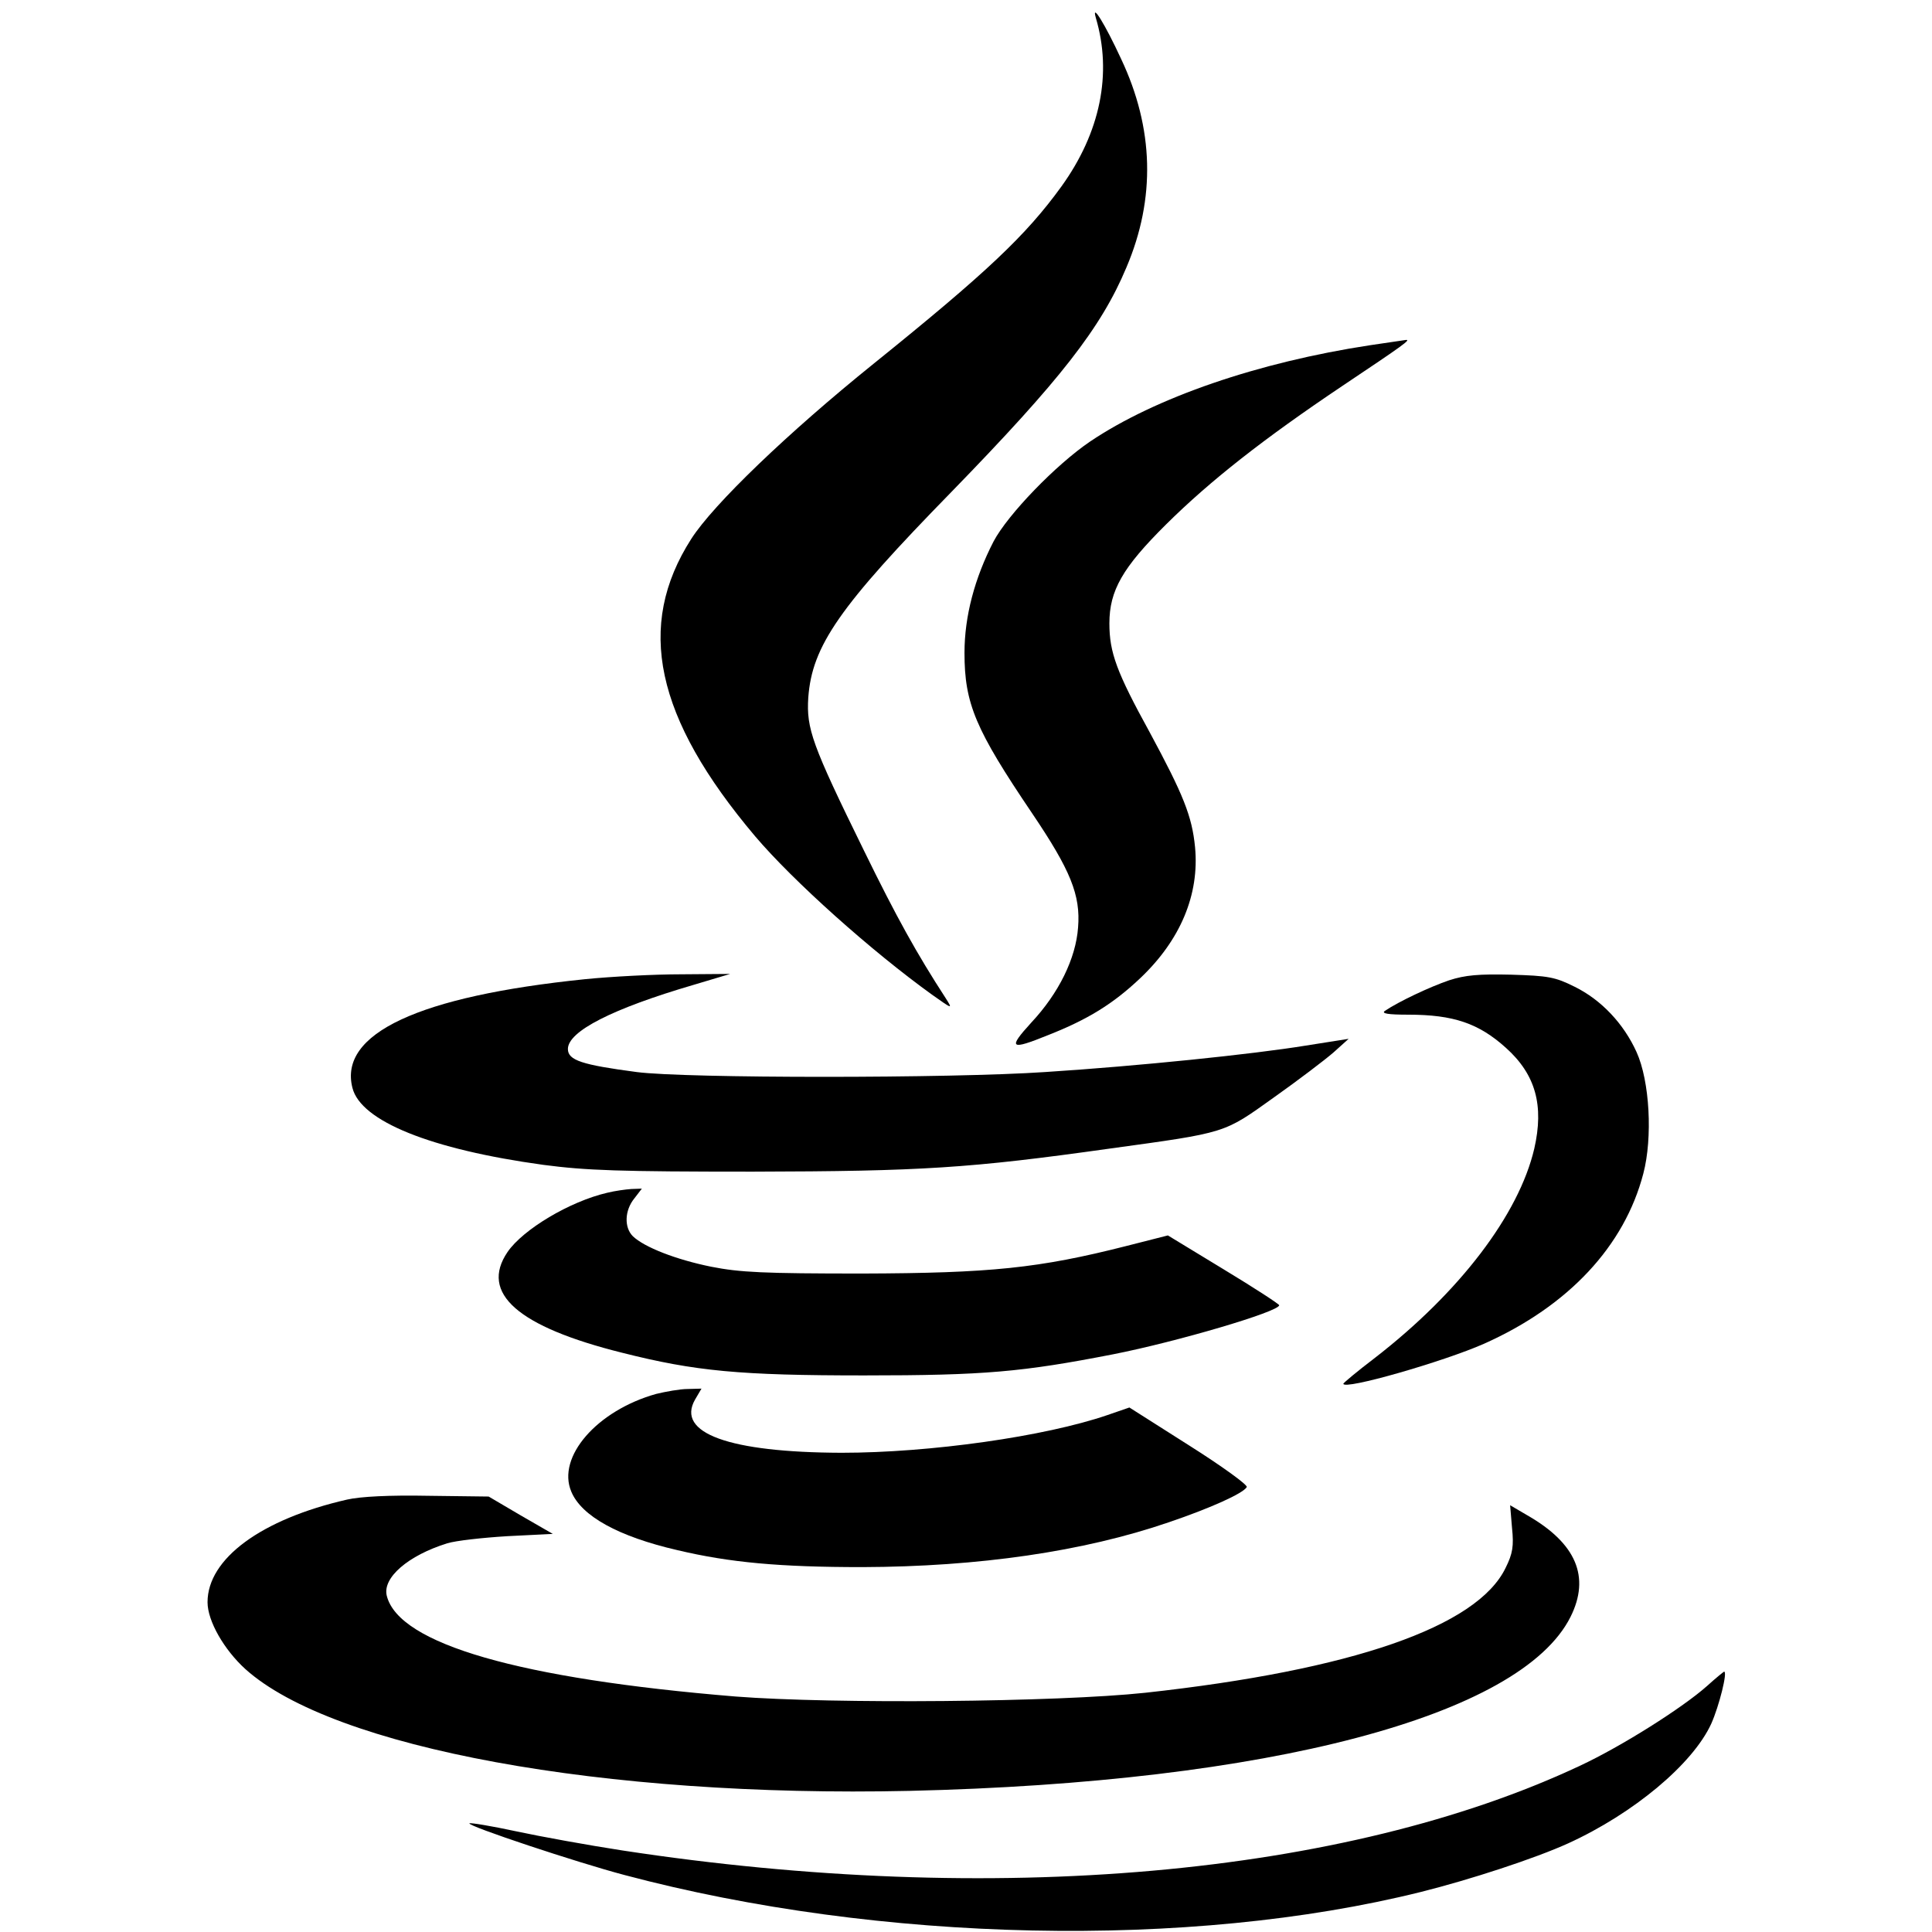
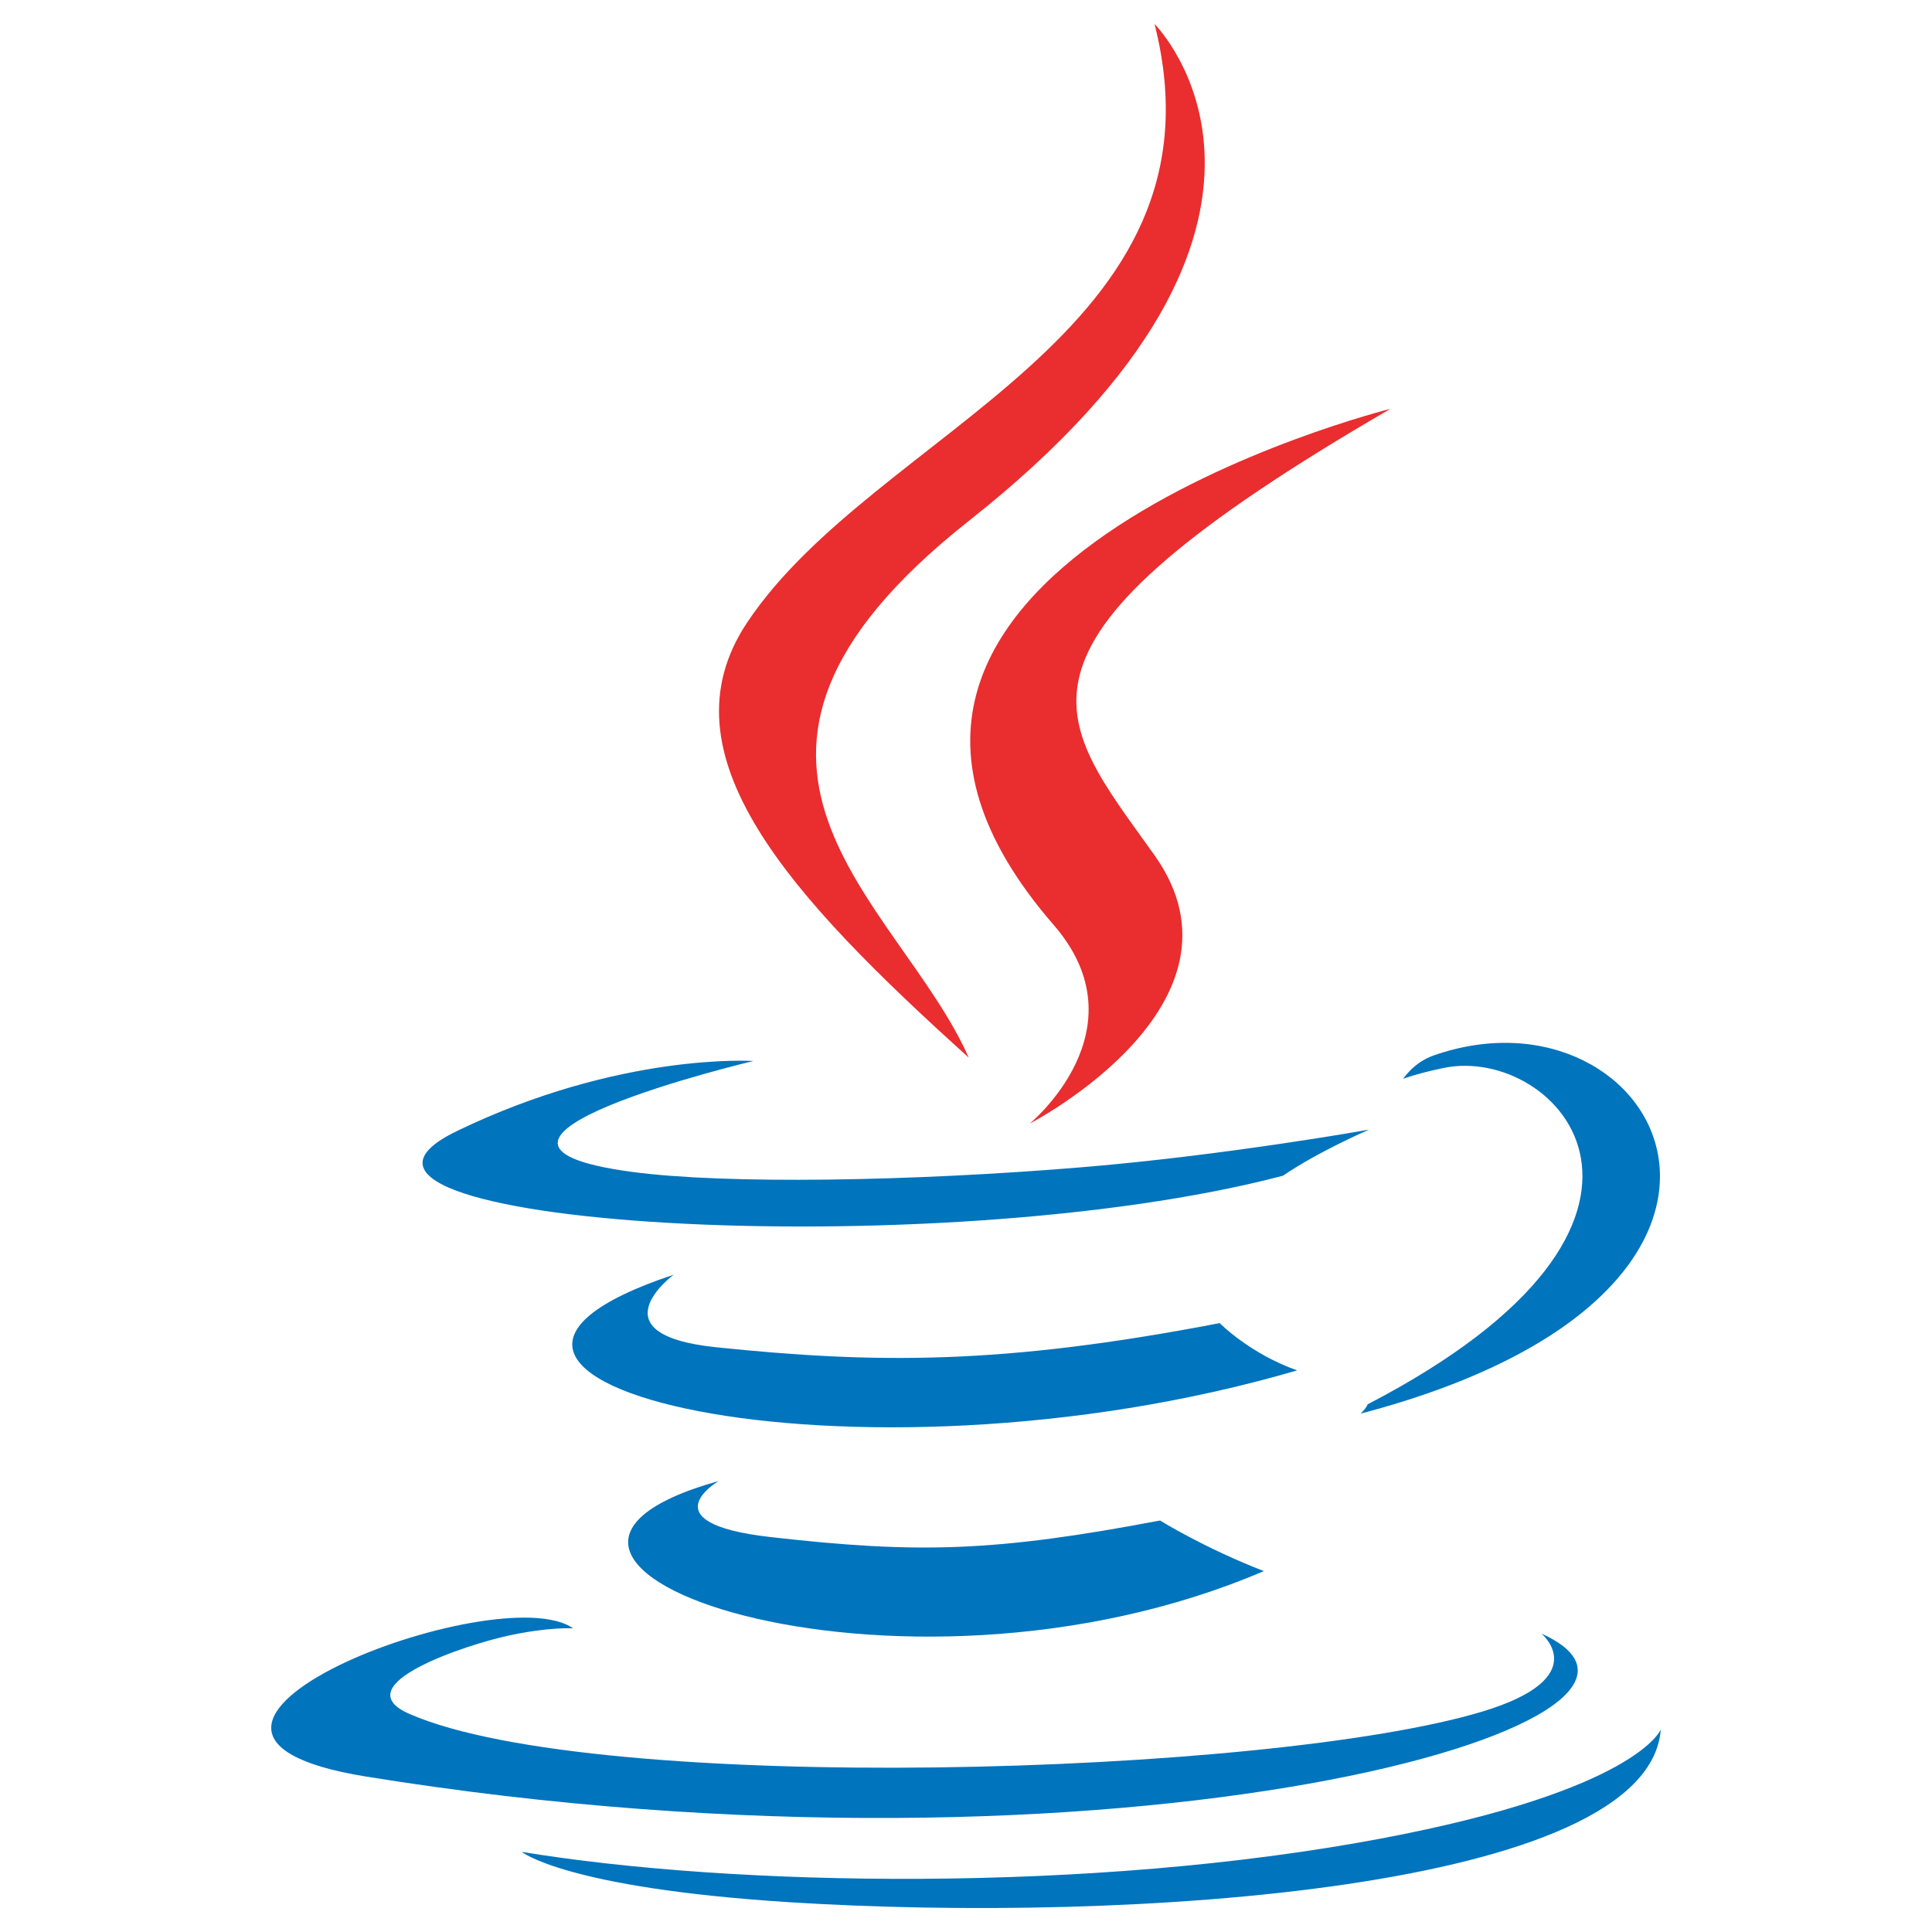
- <svg xmlns="http://www.w3.org/2000/svg" version="1.0" width="512pt" height="512pt" viewBox="0 0 512 512" preserveAspectRatio="xMidYMid meet">
-   <g transform="translate(0,512) scale(0.1,-0.1)" fill="#000000" stroke="none">
-     <path d="M2904 5073 c44 -148 12 -304 -91 -447 -94 -130 -199 -229 -498 -470 -227 -183 -424 -372 -483 -464 -148 -231 -96 -474 169 -788 101 -119 309 -305 469 -420 55 -39 55 -39 36 -9 -76 117 -131 216 -216 390 -139 283 -153 324 -148 406 10 138 83 242 380 546 287 295 396 434 463 594 78 183 73 369 -14 553 -42 91 -79 151 -67 109z" />
-     <path d="M3630 4205 c-295 -45 -567 -138 -741 -255 -90 -61 -218 -193 -256 -265 -50 -97 -77 -198 -77 -295 0 -135 29 -203 179 -425 102 -151 129 -217 122 -303 -6 -82 -51 -174 -124 -252 -63 -69 -56 -74 45 -33 104 41 171 82 243 150 107 101 158 222 146 348 -8 82 -31 139 -120 304 -88 160 -107 212 -107 289 0 87 35 148 150 262 118 117 260 228 467 367 163 109 184 124 168 122 -6 -1 -48 -7 -95 -14z" />
-     <path d="M1550 2525 c-440 -45 -653 -144 -616 -288 22 -88 207 -163 506 -204 114 -15 202 -18 555 -18 447 1 575 9 945 61 313 43 302 40 435 135 65 46 136 100 159 120 l40 36 -114 -18 c-141 -23 -442 -54 -690 -70 -249 -17 -954 -17 -1083 0 -144 19 -182 31 -182 61 0 47 118 107 333 170 l97 29 -130 -1 c-71 0 -186 -6 -255 -13z" />
-     <path d="M3840 2522 c-50 -17 -133 -56 -170 -81 -10 -7 9 -10 62 -10 120 0 187 -23 259 -88 79 -71 101 -153 75 -267 -41 -175 -198 -381 -423 -555 -46 -35 -83 -66 -83 -68 0 -18 267 59 373 106 224 100 372 259 422 451 25 95 17 245 -18 322 -34 75 -93 138 -164 173 -52 26 -70 29 -168 32 -86 2 -122 -1 -165 -15z" />
-     <path d="M1609 1959 c-99 -23 -223 -97 -264 -157 -74 -109 27 -198 304 -267 194 -49 312 -60 641 -60 319 0 419 9 660 56 168 33 440 113 440 130 0 3 -66 46 -147 95 l-148 90 -110 -28 c-232 -59 -360 -72 -700 -73 -261 0 -324 3 -400 18 -94 19 -178 52 -208 81 -23 23 -22 68 4 100 l20 26 -28 -1 c-15 -1 -44 -5 -64 -10z" />
-     <path d="M1739 1426 c-157 -44 -264 -167 -225 -259 27 -65 125 -119 281 -155 139 -33 272 -45 490 -45 308 1 586 41 813 119 109 37 196 76 206 93 4 5 -65 55 -152 110 l-159 101 -58 -20 c-166 -57 -470 -100 -705 -100 -298 1 -439 52 -388 141 l17 29 -37 -1 c-20 0 -58 -7 -83 -13z" />
-     <path d="M920 1146 c-228 -52 -370 -157 -370 -272 0 -50 44 -126 100 -177 233 -210 951 -341 1760 -323 952 22 1620 198 1752 461 53 106 15 195 -114 269 l-46 27 5 -60 c5 -48 2 -68 -17 -106 -75 -156 -407 -271 -955 -331 -234 -25 -826 -30 -1085 -10 -572 47 -893 139 -925 267 -12 48 57 107 160 139 22 7 94 15 160 19 l120 6 -85 49 -85 50 -160 2 c-103 2 -180 -2 -215 -10z" />
-     <path d="M4525 653 c-66 -59 -228 -161 -337 -212 -623 -293 -1556 -375 -2538 -225 -91 14 -218 37 -283 51 -65 14 -120 23 -123 21 -6 -7 286 -104 411 -137 677 -180 1499 -197 2110 -45 132 33 303 89 391 129 173 79 330 210 379 317 21 47 44 139 34 138 -2 -1 -22 -17 -44 -37z" />
-   </g>
+ <svg xmlns="http://www.w3.org/2000/svg" viewBox="0 0 128 128">
+   <path fill="#0074BD" d="M47.617 98.12s-4.767 2.774 3.397 3.71c9.892 1.13 14.947.968 25.845-1.092 0 0 2.871 1.795 6.873 3.351-24.439 10.47-55.308-.607-36.115-5.969zm-2.988-13.665s-5.348 3.959 2.823 4.805c10.567 1.091 18.91 1.18 33.354-1.6 0 0 1.993 2.025 5.132 3.131-29.542 8.64-62.446.68-41.309-6.336z" />
+   <path fill="#EA2D2E" d="M69.802 61.271c6.025 6.935-1.58 13.17-1.58 13.17s15.289-7.891 8.269-17.777c-6.559-9.215-11.587-13.792 15.635-29.58 0 .001-42.731 10.67-22.324 34.187z" />
+   <path fill="#0074BD" d="M102.123 108.229s3.529 2.91-3.888 5.159c-14.102 4.272-58.706 5.56-71.094.171-4.451-1.938 3.899-4.625 6.526-5.192 2.739-.593 4.303-.485 4.303-.485-4.953-3.487-32.013 6.85-13.743 9.815 49.821 8.076 90.817-3.637 77.896-9.468zM49.912 70.294s-22.686 5.389-8.033 7.348c6.188.828 18.518.638 30.011-.326 9.39-.789 18.813-2.474 18.813-2.474s-3.308 1.419-5.704 3.053c-23.042 6.061-67.544 3.238-54.731-2.958 10.832-5.239 19.644-4.643 19.644-4.643zm40.697 22.747c23.421-12.167 12.591-23.86 5.032-22.285-1.848.385-2.677.72-2.677.72s.688-1.079 2-1.543c14.953-5.255 26.451 15.503-4.823 23.725 0-.002.359-.327.468-.617z" />
+   <path fill="#EA2D2E" d="M76.491 1.587S89.459 14.563 64.188 34.51c-20.266 16.006-4.621 25.13-.007 35.559-11.831-10.673-20.509-20.07-14.688-28.815C58.041 28.42 81.722 22.195 76.491 1.587z" />
+   <path fill="#0074BD" d="M52.214 126.021c22.476 1.437 57-.8 57.817-11.436 0 0-1.571 4.032-18.577 7.231-19.186 3.612-42.854 3.191-56.887.874 0 .001 2.875 2.381 17.647 3.331z" />
</svg>
